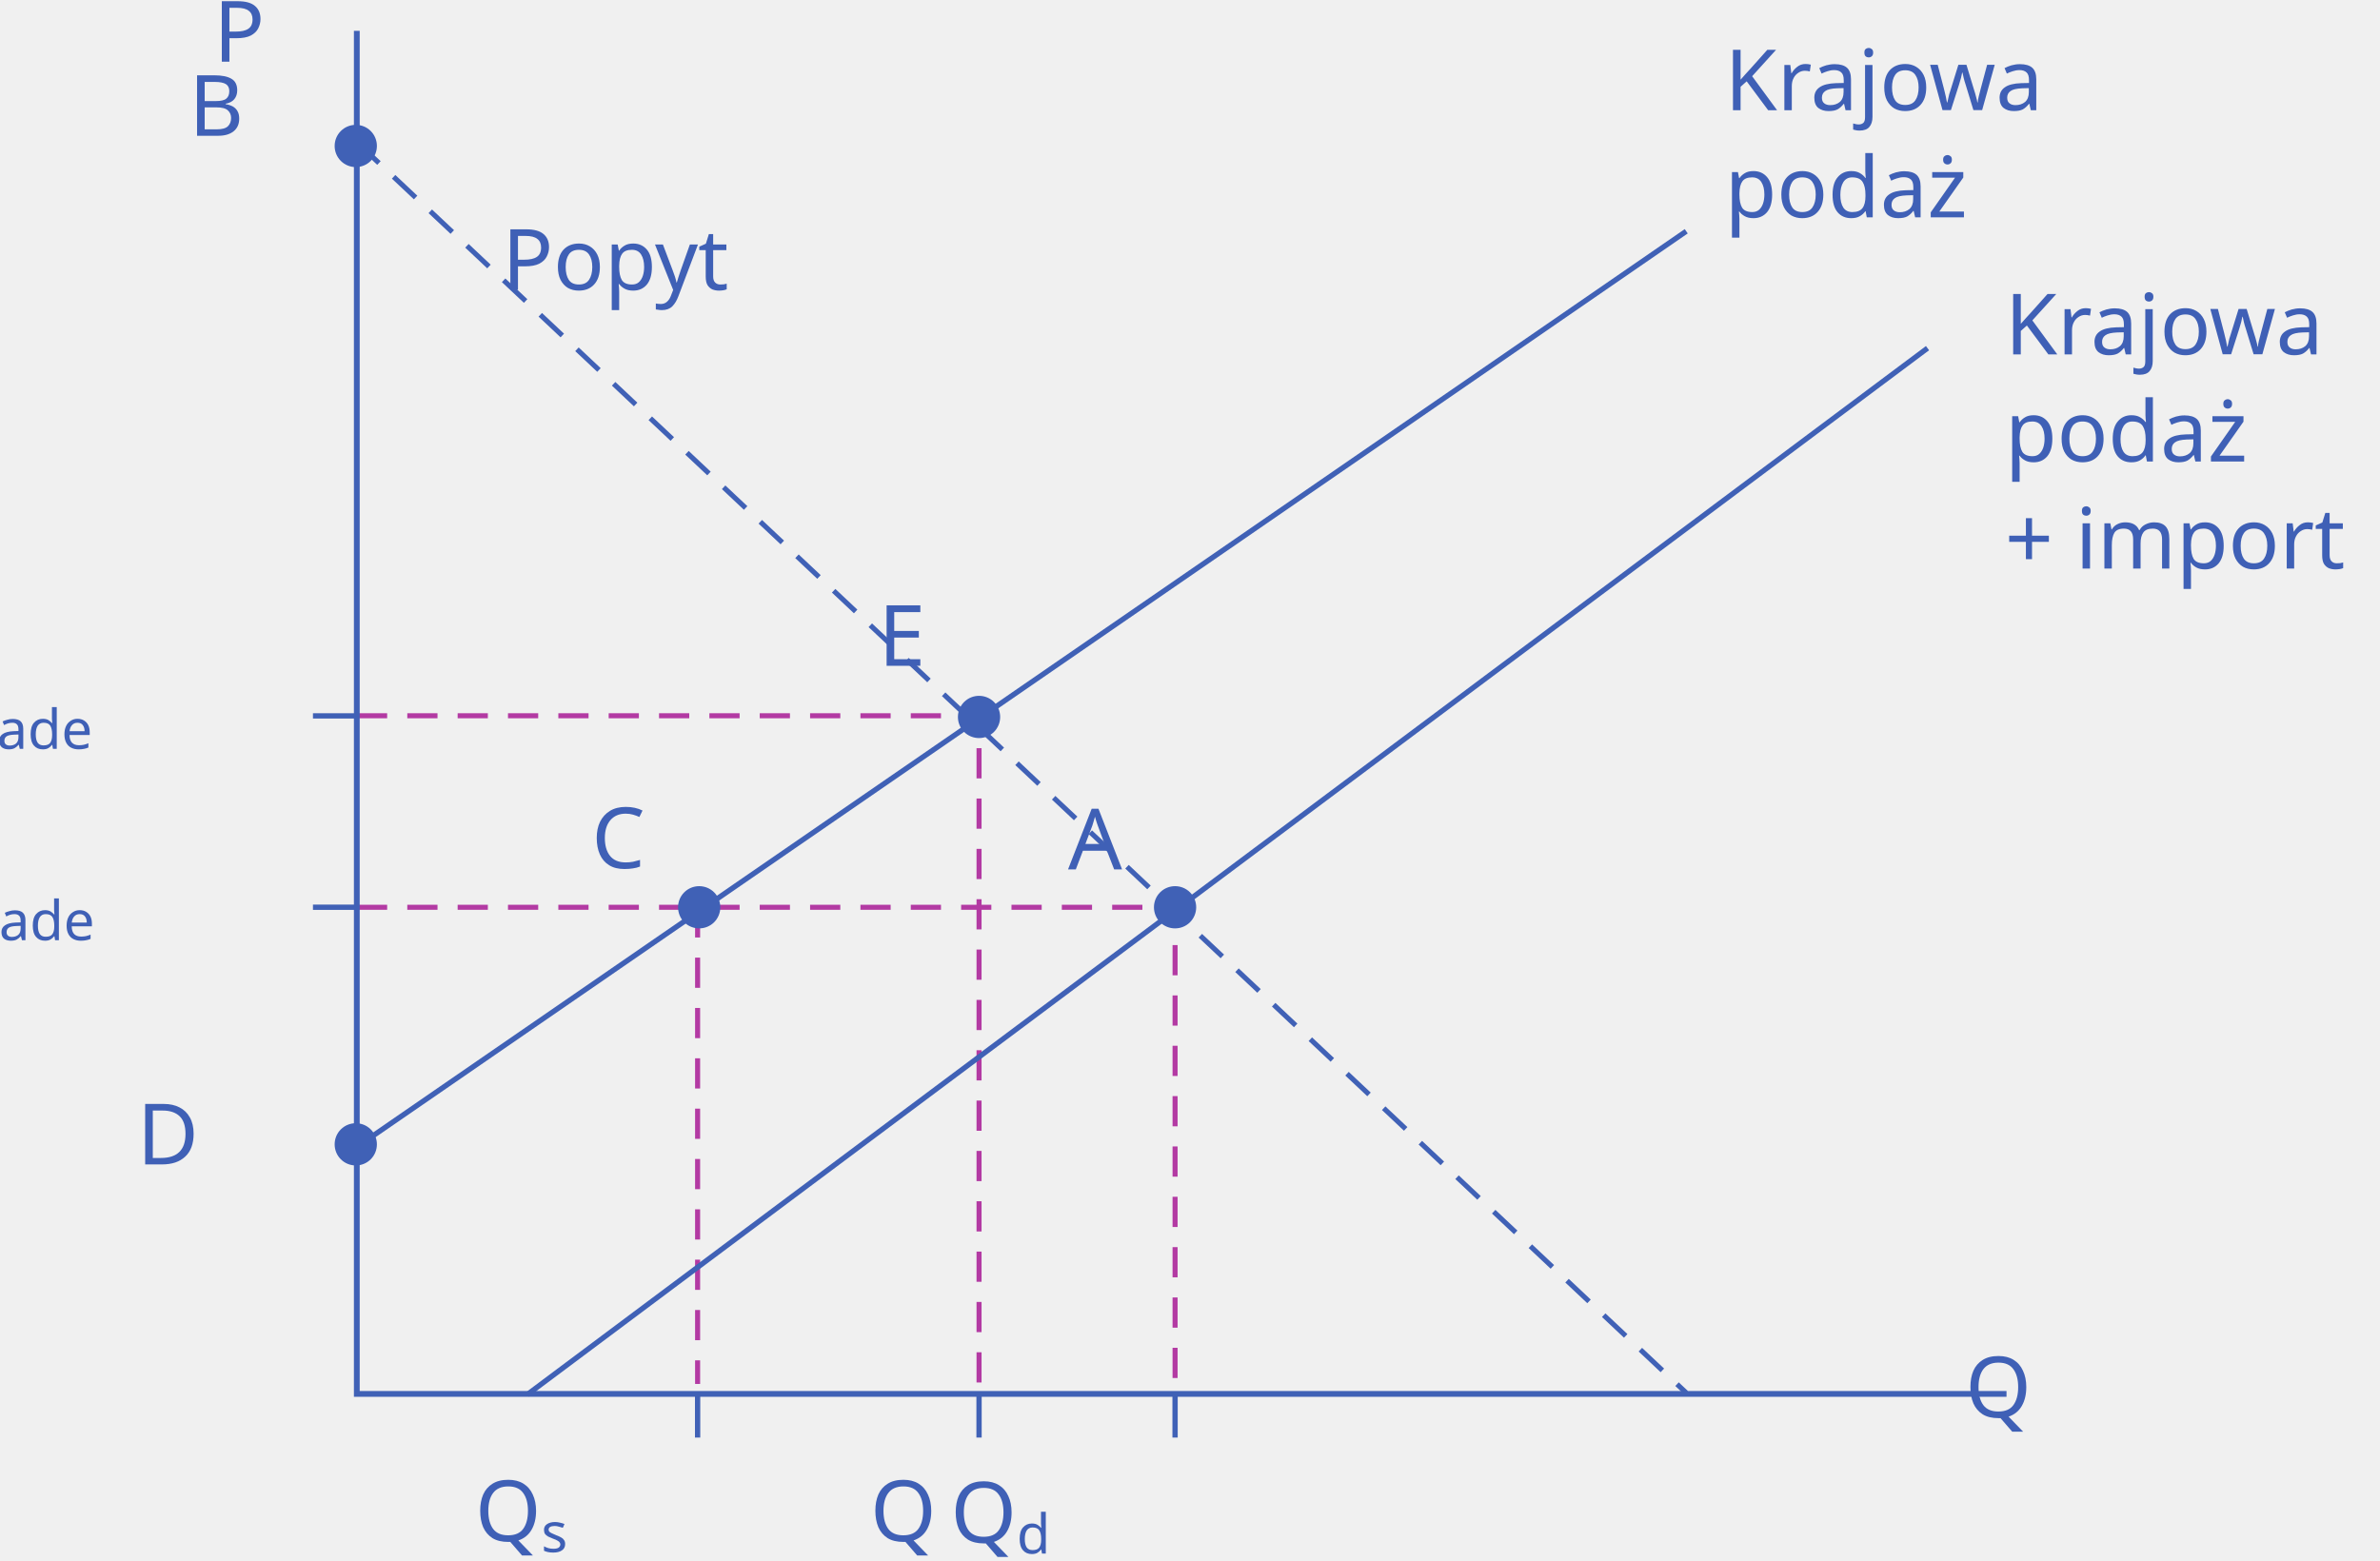
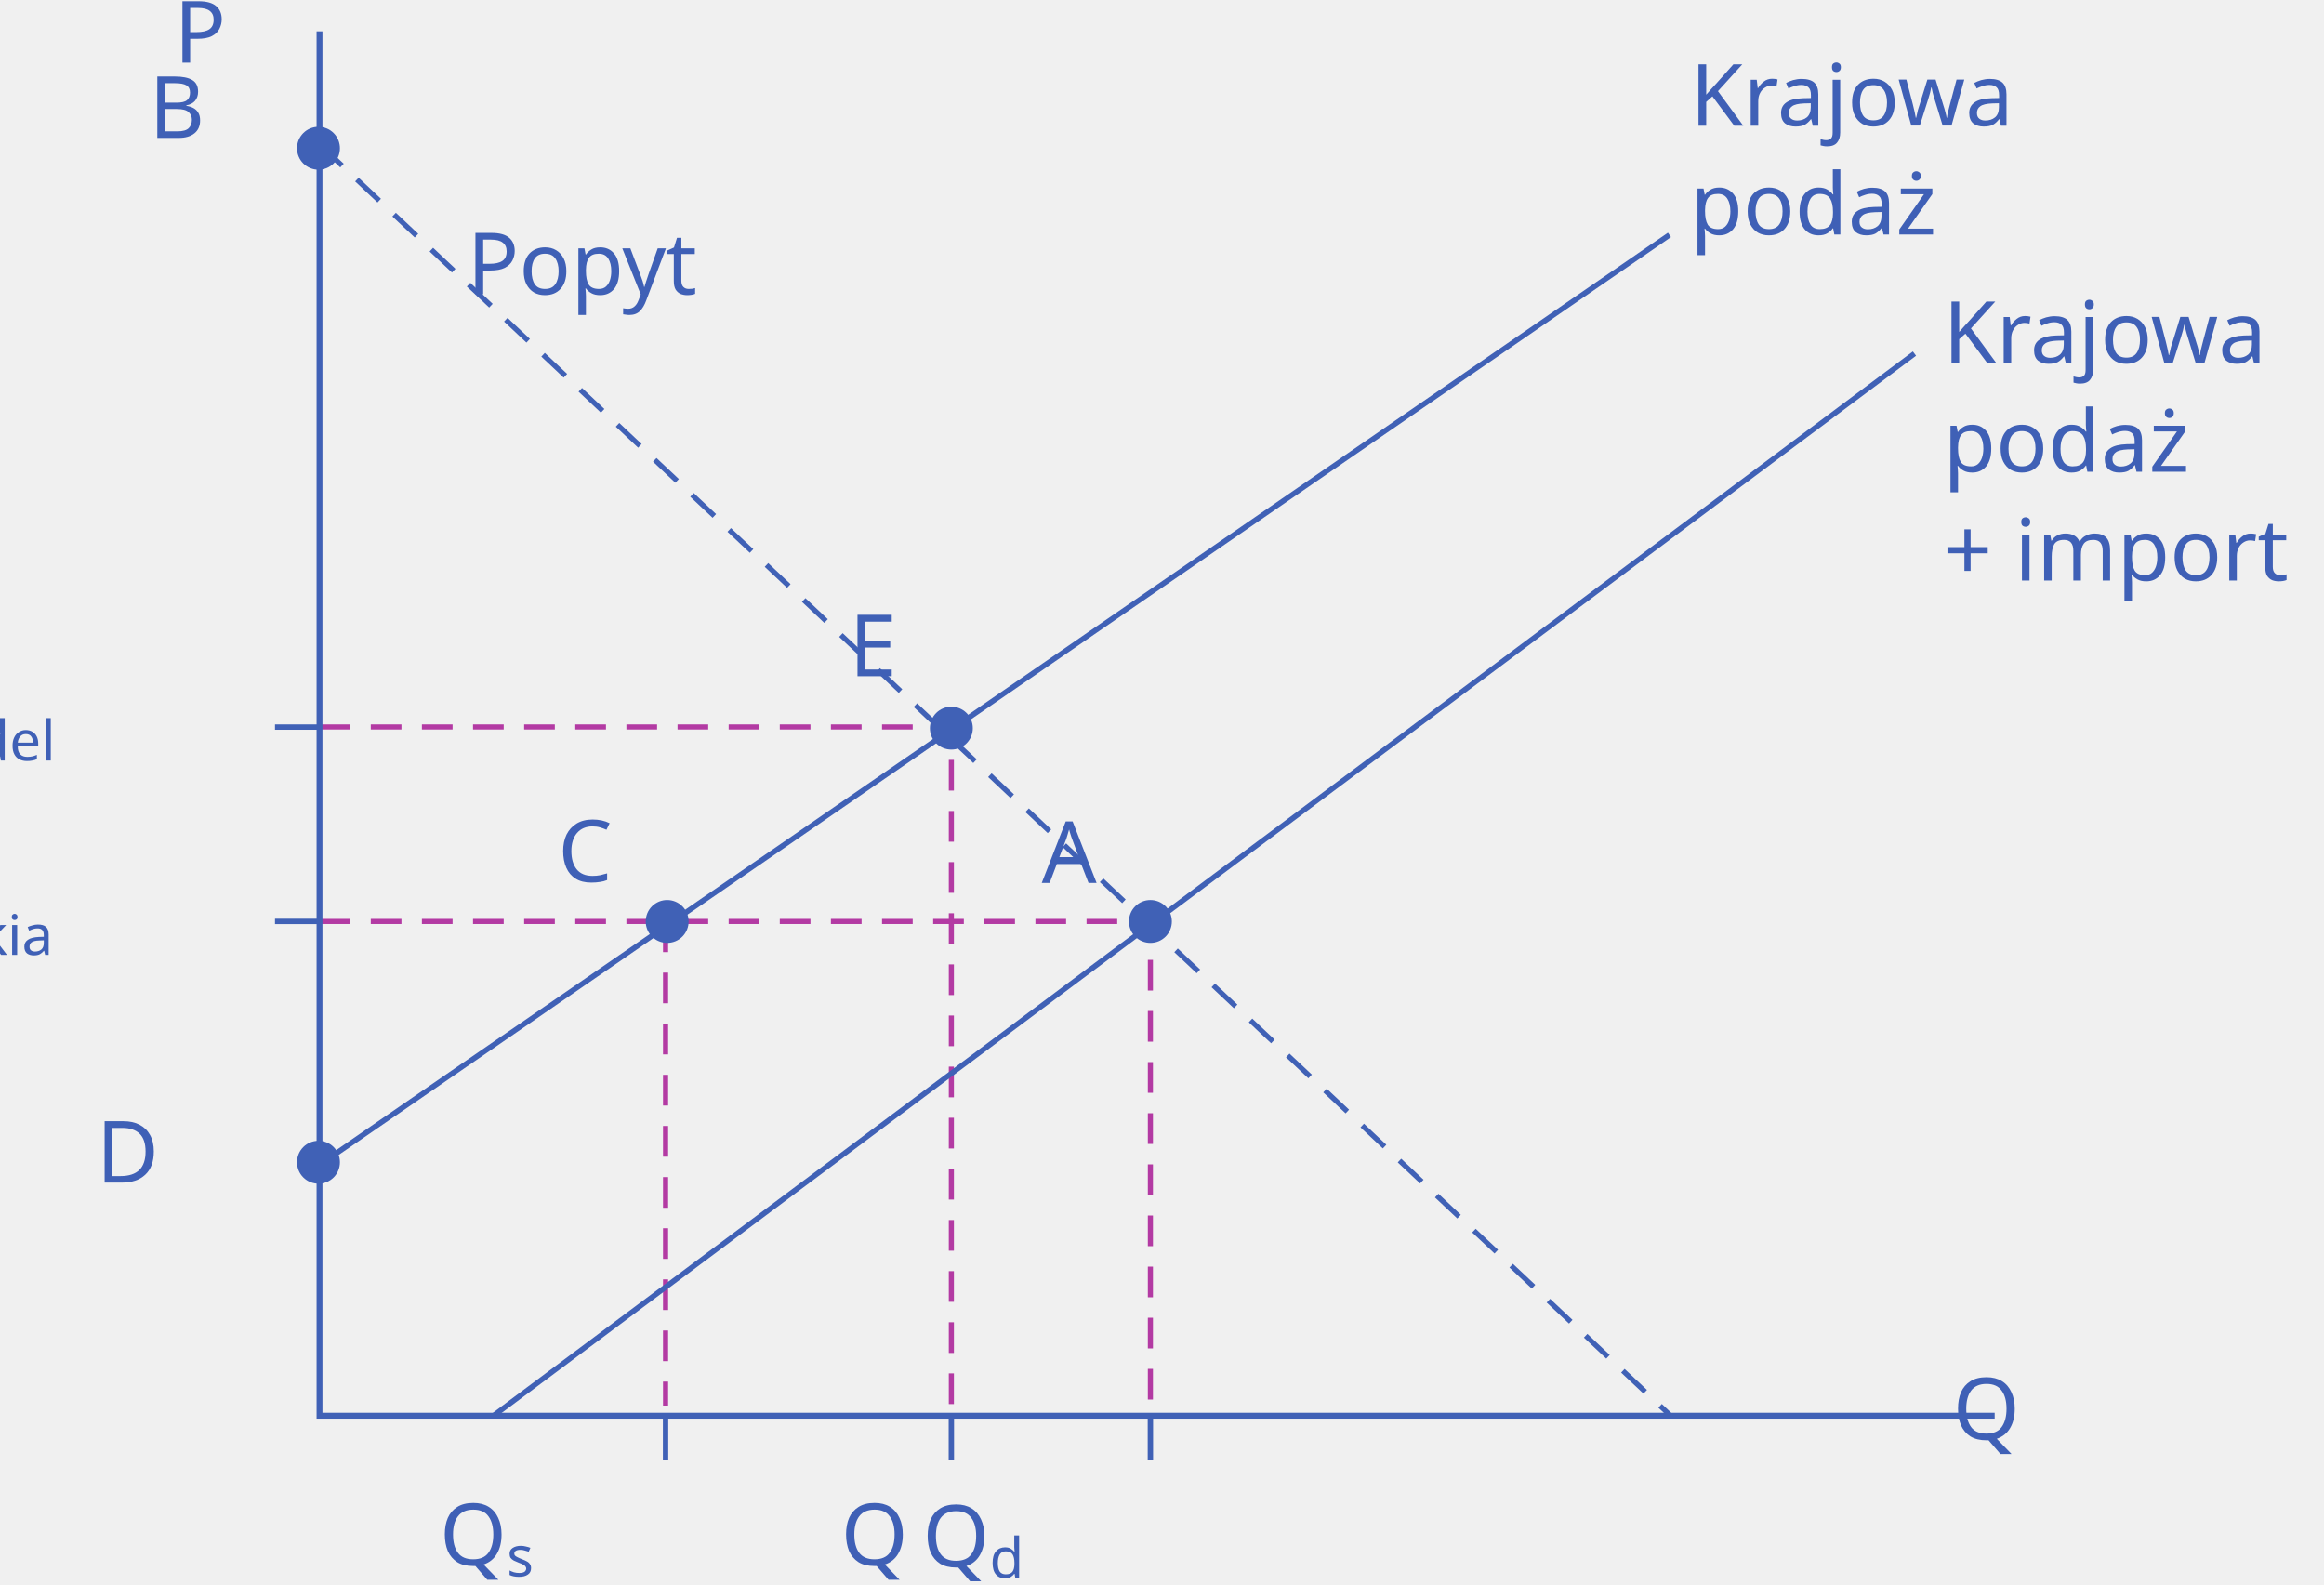
- <svg xmlns="http://www.w3.org/2000/svg" version="1.1" id="svg70559" width="300.069" height="196.755" viewBox="0 0 300.069 196.755">
+ <svg xmlns="http://www.w3.org/2000/svg" version="1.1" id="svg70559" width="288.556" height="196.755" viewBox="0 0 288.556 196.755">
  <defs id="defs70563">
    <rect x="342.298" y="42.082" width="4250.575" height="98.105" id="rect7449" />
  </defs>
-   <g id="g70567" transform="matrix(1.333333,0,0,-1.333333,3.247965,245.7565)">
-     <g id="g1">
+   <g id="g70567" transform="matrix(1.333333,0,0,-1.333333,-2.065815,245.7565)">
+     <g id="g2">
      <path d="m 63.529,98.51 v -45.081" style="fill:none;stroke:#b33aa3;stroke-width:0.476;stroke-linecap:butt;stroke-linejoin:miter;stroke-miterlimit:4;stroke-dasharray:2.857, 1.904;stroke-dashoffset:0;stroke-opacity:1" id="path70573" />
      <path d="m 31.316,116.624 h 58.826 V 52.671" style="fill:none;stroke:#b33aa3;stroke-width:0.476;stroke-linecap:butt;stroke-linejoin:miter;stroke-miterlimit:4;stroke-dasharray:2.857, 1.904;stroke-dashoffset:0;stroke-opacity:1" id="path70575" />
      <path d="m 31.316,98.51 h 77.362 v -45.986" style="fill:none;stroke:#b33aa3;stroke-width:0.476;stroke-linecap:butt;stroke-linejoin:miter;stroke-miterlimit:4;stroke-dasharray:2.857, 1.904;stroke-dashoffset:0;stroke-opacity:1" id="path70577" />
      <path d="m 108.678,52.487 v -4.129" style="fill:none;stroke:#4061b6;stroke-width:0.5;stroke-linecap:butt;stroke-linejoin:miter;stroke-miterlimit:4;stroke-dasharray:none;stroke-opacity:1" id="path70579" />
      <path d="M 63.529,52.415 V 48.358" style="fill:none;stroke:#4061b6;stroke-width:0.5;stroke-linecap:butt;stroke-linejoin:miter;stroke-miterlimit:4;stroke-dasharray:none;stroke-opacity:1" id="path70581" />
      <path d="m 90.142,52.487 v -4.129" style="fill:none;stroke:#4061b6;stroke-width:0.5;stroke-linecap:butt;stroke-linejoin:miter;stroke-miterlimit:4;stroke-dasharray:none;stroke-opacity:1" id="path70583" />
      <path d="m 27.157,116.612 h 4.232" style="fill:none;stroke:#4061b6;stroke-width:0.5;stroke-linecap:butt;stroke-linejoin:miter;stroke-miterlimit:4;stroke-dasharray:none;stroke-opacity:1" id="path70585" />
      <path d="m 27.157,98.514 h 4.232" style="fill:none;stroke:#4061b6;stroke-width:0.5;stroke-linecap:butt;stroke-linejoin:miter;stroke-miterlimit:4;stroke-dasharray:none;stroke-opacity:1" id="path70587" />
      <path d="M 187.299,52.487 H 31.303 V 181.401" style="fill:none;stroke:#4061b6;stroke-width:0.547;stroke-linecap:butt;stroke-linejoin:miter;stroke-miterlimit:4;stroke-dasharray:none;stroke-opacity:1" id="path70589" />
      <path d="M 31.206,75.778 157.014,162.444" style="fill:none;stroke:#4061b6;stroke-width:0.5;stroke-linecap:butt;stroke-linejoin:miter;stroke-miterlimit:4;stroke-dasharray:none;stroke-opacity:1" id="path70645" />
      <path d="M 47.426,52.428 179.83,151.391" style="fill:none;stroke:#4061b6;stroke-width:0.5;stroke-linecap:butt;stroke-linejoin:miter;stroke-miterlimit:4;stroke-dasharray:none;stroke-opacity:1" id="path70647" />
      <path d="M 31.316,170.858 157.014,52.589" style="fill:none;stroke:#4061b6;stroke-width:0.476;stroke-linecap:butt;stroke-linejoin:miter;stroke-miterlimit:4;stroke-dasharray:2.857, 1.904;stroke-dashoffset:0;stroke-opacity:1" id="path70649" />
      <path d="m 91.556,117.924 c 0.778,-0.777 0.778,-2.05 0,-2.828 -0.777,-0.777 -2.05,-0.777 -2.828,0 -0.778,0.778 -0.778,2.051 0,2.828 0.778,0.779 2.051,0.779 2.828,0" style="fill:#4061b6;fill-opacity:1;fill-rule:nonzero;stroke:none;stroke-width:0.1" id="path70651" />
      <path d="m 110.092,99.924 c 0.778,-0.777 0.778,-2.05 0,-2.828 -0.777,-0.777 -2.05,-0.777 -2.828,0 -0.777,0.778 -0.777,2.051 0,2.828 0.778,0.778 2.051,0.778 2.828,0" style="fill:#4061b6;fill-opacity:1;fill-rule:nonzero;stroke:none;stroke-width:0.1" id="path70653" />
      <path d="m 65.092,99.924 c 0.778,-0.777 0.778,-2.05 0,-2.828 -0.778,-0.777 -2.05,-0.777 -2.828,0 -0.778,0.778 -0.778,2.051 0,2.828 0.778,0.778 2.05,0.778 2.828,0" style="fill:#4061b6;fill-opacity:1;fill-rule:nonzero;stroke:none;stroke-width:0.1" id="path70655" />
      <path d="m 32.62,171.926 c 0.778,-0.778 0.778,-2.05 0,-2.828 -0.778,-0.778 -2.05,-0.778 -2.828,0 -0.778,0.778 -0.778,2.05 0,2.828 0.778,0.778 2.05,0.778 2.828,0" style="fill:#4061b6;fill-opacity:1;fill-rule:nonzero;stroke:none;stroke-width:0.1" id="path70657" />
      <path d="m 32.62,77.505 c 0.778,-0.779 0.778,-2.051 0,-2.829 -0.778,-0.778 -2.05,-0.778 -2.828,0 -0.778,0.778 -0.778,2.05 0,2.829 0.778,0.777 2.05,0.777 2.828,0" style="fill:#4061b6;fill-opacity:1;fill-rule:nonzero;stroke:none;stroke-width:0.1" id="path70665" />
      <text xml:space="preserve" style="font-variant:normal;font-weight:normal;font-size:8px;font-family:ArialMT;-inkscape-font-specification:ArialMT;writing-mode:lr-tb;fill:#3f60b6;fill-opacity:1;fill-rule:nonzero;stroke:none;stroke-width:1" id="text20116-1-3-7-8-7-29-1-4-4-6" x="20.712" y="-74.19" transform="scale(1,-1)">
        <tspan style="font-style:normal;font-variant:normal;font-weight:normal;font-stretch:normal;font-family:sans-serif;-inkscape-font-specification:sans-serif;text-align:center;text-anchor:middle;stroke-width:1" x="20.712" y="-74.19" id="tspan4232-0-4-6-5-31-5-3-8-1">D</tspan>
      </text>
      <text xml:space="preserve" style="font-variant:normal;font-weight:normal;font-size:8px;font-family:ArialMT;-inkscape-font-specification:ArialMT;writing-mode:lr-tb;fill:#3f60b6;fill-opacity:1;fill-rule:nonzero;stroke:none;stroke-width:1" id="text20116-1-3-7-8-7-29-1-4-72" x="63.316" y="-102.207" transform="scale(1,-1)">
        <tspan style="font-style:normal;font-variant:normal;font-weight:normal;font-stretch:normal;font-family:sans-serif;-inkscape-font-specification:sans-serif;text-align:center;text-anchor:middle;stroke-width:1" x="63.316" y="-102.207" id="tspan4232-0-4-6-5-31-5-3-7">C</tspan>
      </text>
      <text xml:space="preserve" style="font-variant:normal;font-weight:normal;font-size:8px;font-family:ArialMT;-inkscape-font-specification:ArialMT;writing-mode:lr-tb;fill:#3f60b6;fill-opacity:1;fill-rule:nonzero;stroke:none;stroke-width:1" id="text20116-1-3-7-8-7-29-1-4-72-6" x="25.299" y="-171.474" transform="scale(1,-1)">
        <tspan style="font-style:normal;font-variant:normal;font-weight:normal;font-stretch:normal;font-family:sans-serif;-inkscape-font-specification:sans-serif;text-align:center;text-anchor:middle;stroke-width:1" x="25.299" y="-171.474" id="tspan4232-0-4-6-5-31-5-3-7-3">B</tspan>
      </text>
      <text xml:space="preserve" style="font-variant:normal;font-weight:normal;font-size:8px;font-family:ArialMT;-inkscape-font-specification:ArialMT;writing-mode:lr-tb;fill:#3f60b6;fill-opacity:1;fill-rule:nonzero;stroke:none;stroke-width:1" id="text20116-1-3-7-8-7-29-1-4-72-9" x="63.027" y="-156.908" transform="scale(1,-1)">
        <tspan style="font-style:normal;font-variant:normal;font-weight:normal;font-stretch:normal;font-family:sans-serif;-inkscape-font-specification:sans-serif;text-align:center;text-anchor:middle;stroke-width:1" x="63.027" y="-156.908" id="tspan4232-0-4-6-5-31-5-3-7-4">Popyt</tspan>
      </text>
-       <text xml:space="preserve" style="font-variant:normal;font-weight:normal;font-size:8px;font-family:ArialMT;-inkscape-font-specification:ArialMT;writing-mode:lr-tb;fill:#3f60b6;fill-opacity:1;fill-rule:nonzero;stroke:none;stroke-width:1" id="text20116-1-3-7-8-7-29-1-4-72-8" x="10.188" y="-114.533" transform="scale(1,-1)">
-         <tspan style="font-style:normal;font-variant:normal;font-weight:normal;font-stretch:normal;font-family:sans-serif;-inkscape-font-specification:sans-serif;text-align:center;text-anchor:middle;stroke-width:1" x="10.188" y="-114.533" id="tspan4232-0-4-6-5-31-5-3-7-1">P<tspan style="font-size:65%;baseline-shift:sub" id="tspan7441">no trade</tspan>
+       <text xml:space="preserve" style="font-variant:normal;font-weight:normal;font-size:8px;font-family:ArialMT;-inkscape-font-specification:ArialMT;writing-mode:lr-tb;fill:#3f60b6;fill-opacity:1;fill-rule:nonzero;stroke:none;stroke-width:1" id="text20116-1-3-7-8-7-29-1-4-72-8" x="12.523" y="-114.533" transform="scale(1,-1)">
+         <tspan style="font-style:normal;font-variant:normal;font-weight:normal;font-stretch:normal;font-family:sans-serif;-inkscape-font-specification:sans-serif;text-align:center;text-anchor:middle;stroke-width:1" x="12.523" y="-114.533" id="tspan4232-0-4-6-5-31-5-3-7-1">P<tspan style="font-size:65%;baseline-shift:sub" id="tspan1">handel</tspan>
        </tspan>
      </text>
      <text xml:space="preserve" style="font-variant:normal;font-weight:normal;font-size:8px;font-family:ArialMT;-inkscape-font-specification:ArialMT;writing-mode:lr-tb;fill:#3f60b6;fill-opacity:1;fill-rule:nonzero;stroke:none;stroke-width:1" id="text20116-1-3-7-8-7-29-1-4-72-8-1" x="36.819" y="-178.485" transform="scale(1,-1)">
        <tspan style="font-style:normal;font-variant:normal;font-weight:normal;font-stretch:normal;font-family:sans-serif;-inkscape-font-specification:sans-serif;text-align:center;text-anchor:middle;stroke-width:1" x="36.819" y="-178.485" id="tspan4232-0-4-6-5-31-5-3-7-1-0">P<tspan style="font-size:65%;baseline-shift:sub" id="tspan7441-3" />
        </tspan>
      </text>
-       <text xml:space="preserve" style="font-variant:normal;font-weight:normal;font-size:8px;font-family:ArialMT;-inkscape-font-specification:ArialMT;writing-mode:lr-tb;fill:#3f60b6;fill-opacity:1;fill-rule:nonzero;stroke:none;stroke-width:1" id="text20116-1-3-7-8-7-29-1-4-72-2" x="14.253" y="-96.434" transform="scale(1,-1)">
-         <tspan style="font-style:normal;font-variant:normal;font-weight:normal;font-stretch:normal;font-family:sans-serif;-inkscape-font-specification:sans-serif;text-align:center;text-anchor:middle;stroke-width:1" x="14.253" y="-96.434" id="tspan4232-0-4-6-5-31-5-3-7-9">P<tspan style="font-size:65%;baseline-shift:sub" id="tspan7443">trade</tspan>
+       <text xml:space="preserve" style="font-variant:normal;font-weight:normal;font-size:8px;font-family:ArialMT;-inkscape-font-specification:ArialMT;writing-mode:lr-tb;fill:#3f60b6;fill-opacity:1;fill-rule:nonzero;stroke:none;stroke-width:1" id="text20116-1-3-7-8-7-29-1-4-72-2" x="12.272" y="-96.434" transform="scale(1,-1)">
+         <tspan style="font-style:normal;font-variant:normal;font-weight:normal;font-stretch:normal;font-family:sans-serif;-inkscape-font-specification:sans-serif;text-align:center;text-anchor:middle;stroke-width:1" x="12.272" y="-96.434" id="tspan4232-0-4-6-5-31-5-3-7-9">P<tspan style="font-size:65%;baseline-shift:sub" id="tspan2">atarkia</tspan>
        </tspan>
      </text>
      <text xml:space="preserve" style="font-variant:normal;font-weight:normal;font-size:8px;font-family:ArialMT;-inkscape-font-specification:ArialMT;writing-mode:lr-tb;fill:#3f60b6;fill-opacity:1;fill-rule:nonzero;stroke:none;stroke-width:1" id="text20116-1-3-7-8-7-29-1-4-72-3" x="63.5" y="-38.566" transform="scale(1,-1)">
        <tspan style="font-style:normal;font-variant:normal;font-weight:normal;font-stretch:normal;font-family:sans-serif;-inkscape-font-specification:sans-serif;text-align:center;text-anchor:middle;stroke-width:1" x="63.5" y="-38.566" id="tspan4232-0-4-6-5-31-5-3-7-90">Q<tspan style="font-size:65%;baseline-shift:sub" id="tspan456">s</tspan>
        </tspan>
      </text>
      <text xml:space="preserve" style="font-variant:normal;font-weight:normal;font-size:8px;font-family:ArialMT;-inkscape-font-specification:ArialMT;writing-mode:lr-tb;fill:#3f60b6;fill-opacity:1;fill-rule:nonzero;stroke:none;stroke-width:1" id="text20116-1-3-7-8-7-29-1-4-72-88" x="90.259" y="-38.566" transform="scale(1,-1)">
        <tspan style="font-style:normal;font-variant:normal;font-weight:normal;font-stretch:normal;font-family:sans-serif;-inkscape-font-specification:sans-serif;text-align:center;text-anchor:middle;stroke-width:1" x="90.259" y="-38.566" id="tspan4232-0-4-6-5-31-5-3-7-5">Q</tspan>
      </text>
      <text xml:space="preserve" style="font-variant:normal;font-weight:normal;font-size:8px;font-family:ArialMT;-inkscape-font-specification:ArialMT;writing-mode:lr-tb;fill:#3f60b6;fill-opacity:1;fill-rule:nonzero;stroke:none;stroke-width:1" id="text20116-1-3-7-8-7-29-1-4-72-09" x="108.817" y="-38.425" transform="scale(1,-1)">
        <tspan style="font-style:normal;font-variant:normal;font-weight:normal;font-stretch:normal;font-family:sans-serif;-inkscape-font-specification:sans-serif;text-align:center;text-anchor:middle;stroke-width:1" x="108.817" y="-38.425" id="tspan4232-0-4-6-5-31-5-3-7-63">Q<tspan style="font-size:65%;baseline-shift:sub" id="tspan458">d</tspan>
        </tspan>
      </text>
      <text xml:space="preserve" style="font-variant:normal;font-weight:normal;font-size:8px;font-family:ArialMT;-inkscape-font-specification:ArialMT;writing-mode:lr-tb;fill:#3f60b6;fill-opacity:1;fill-rule:nonzero;stroke:none;stroke-width:1" id="text20116-1-3-7-8-7-29-1-4-72-85" x="193.806" y="-50.271" transform="scale(1,-1)">
        <tspan style="font-style:normal;font-variant:normal;font-weight:normal;font-stretch:normal;font-family:sans-serif;-inkscape-font-specification:sans-serif;text-align:center;text-anchor:middle;stroke-width:1" x="193.806" y="-50.271" id="tspan4232-0-4-6-5-31-5-3-7-61">Q</tspan>
      </text>
-       <text xml:space="preserve" style="font-variant:normal;font-weight:normal;font-size:8px;font-family:ArialMT;-inkscape-font-specification:ArialMT;text-align:start;writing-mode:lr-tb;text-anchor:start;fill:#3f60b6;fill-opacity:1;fill-rule:nonzero;stroke:none;stroke-width:1" id="text20116-1-3-7-8-7-29-1-4-72-1" x="160.653" y="-173.888" transform="scale(1,-1)">
-         <tspan style="font-style:normal;font-variant:normal;font-weight:normal;font-stretch:normal;font-family:sans-serif;-inkscape-font-specification:sans-serif;text-align:start;text-anchor:start;stroke-width:1" x="160.653" y="-173.888" id="tspan7445">Krajowa</tspan>
-         <tspan style="font-style:normal;font-variant:normal;font-weight:normal;font-stretch:normal;font-family:sans-serif;-inkscape-font-specification:sans-serif;text-align:start;text-anchor:start;stroke-width:1" x="160.653" y="-163.761" id="tspan1969">podaż</tspan>
+       <text xml:space="preserve" style="font-variant:normal;font-weight:normal;font-size:8px;font-family:ArialMT;-inkscape-font-specification:ArialMT;text-align:start;writing-mode:lr-tb;text-anchor:start;fill:#3f60b6;fill-opacity:1;fill-rule:nonzero;stroke:none;stroke-width:1" id="text20116-1-3-7-8-7-29-1-4-72-1" x="158.939" y="-172.608" transform="scale(1,-1)">
+         <tspan style="font-style:normal;font-variant:normal;font-weight:normal;font-stretch:normal;font-family:sans-serif;-inkscape-font-specification:sans-serif;text-align:start;text-anchor:start;stroke-width:1" x="158.939" y="-172.608" id="tspan7445">Krajowa</tspan>
+         <tspan style="font-style:normal;font-variant:normal;font-weight:normal;font-stretch:normal;font-family:sans-serif;-inkscape-font-specification:sans-serif;text-align:start;text-anchor:start;stroke-width:1" x="158.939" y="-162.481" id="tspan1969">podaż</tspan>
      </text>
-       <text xml:space="preserve" style="font-variant:normal;font-weight:normal;font-size:8px;font-family:ArialMT;-inkscape-font-specification:ArialMT;text-align:start;writing-mode:lr-tb;text-anchor:start;fill:#3f60b6;fill-opacity:1;fill-rule:nonzero;stroke:none;stroke-width:1" id="text20116-1-3-7-8-7-29-1-4-72-84" x="187.147" y="-150.797" transform="scale(1,-1)">
-         <tspan style="font-style:normal;font-variant:normal;font-weight:normal;font-stretch:normal;font-family:sans-serif;-inkscape-font-specification:sans-serif;text-align:start;text-anchor:start;stroke-width:1" x="187.147" y="-150.797" id="tspan7455">Krajowa</tspan>
-         <tspan style="font-style:normal;font-variant:normal;font-weight:normal;font-stretch:normal;font-family:sans-serif;-inkscape-font-specification:sans-serif;text-align:start;text-anchor:start;stroke-width:1" x="187.147" y="-140.67" id="tspan1978">podaż</tspan>
-         <tspan style="font-style:normal;font-variant:normal;font-weight:normal;font-stretch:normal;font-family:sans-serif;-inkscape-font-specification:sans-serif;text-align:start;text-anchor:start;stroke-width:1" x="187.147" y="-130.543" id="tspan1976">+ import</tspan>
+       <text xml:space="preserve" style="font-variant:normal;font-weight:normal;font-size:8px;font-family:ArialMT;-inkscape-font-specification:ArialMT;text-align:start;writing-mode:lr-tb;text-anchor:start;fill:#3f60b6;fill-opacity:1;fill-rule:nonzero;stroke:none;stroke-width:1" id="text20116-1-3-7-8-7-29-1-4-72-84" x="182.498" y="-150.515" transform="scale(1,-1)">
+         <tspan style="font-style:normal;font-variant:normal;font-weight:normal;font-stretch:normal;font-family:sans-serif;-inkscape-font-specification:sans-serif;text-align:start;text-anchor:start;stroke-width:1" x="182.498" y="-150.515" id="tspan7455">Krajowa</tspan>
+         <tspan style="font-style:normal;font-variant:normal;font-weight:normal;font-stretch:normal;font-family:sans-serif;-inkscape-font-specification:sans-serif;text-align:start;text-anchor:start;stroke-width:1" x="182.498" y="-140.388" id="tspan1978">podaż</tspan>
+         <tspan style="font-style:normal;font-variant:normal;font-weight:normal;font-stretch:normal;font-family:sans-serif;-inkscape-font-specification:sans-serif;text-align:start;text-anchor:start;stroke-width:1" x="182.498" y="-130.261" id="tspan1976">+ import</tspan>
      </text>
      <text xml:space="preserve" style="font-variant:normal;font-weight:normal;font-size:8px;font-family:ArialMT;-inkscape-font-specification:ArialMT;writing-mode:lr-tb;fill:#3f60b6;fill-opacity:1;fill-rule:nonzero;stroke:none;stroke-width:1" id="text20116-1-3-7-8-7-29-1-4-72-0" x="108.396" y="-102.094" transform="scale(1,-1)">
        <tspan style="font-style:normal;font-variant:normal;font-weight:normal;font-stretch:normal;font-family:sans-serif;-inkscape-font-specification:sans-serif;text-align:center;text-anchor:middle;stroke-width:1" x="108.396" y="-102.094" id="tspan4232-0-4-6-5-31-5-3-7-6">A</tspan>
      </text>
      <text xml:space="preserve" style="font-variant:normal;font-weight:normal;font-size:8px;font-family:ArialMT;-inkscape-font-specification:ArialMT;writing-mode:lr-tb;fill:#3f60b6;fill-opacity:1;fill-rule:nonzero;stroke:none;stroke-width:1" id="text20116-1-3-7-8-7-29-1-4-2-1" x="90.124" y="-121.348" transform="scale(1,-1)">
        <tspan style="font-style:normal;font-variant:normal;font-weight:normal;font-stretch:normal;font-family:sans-serif;-inkscape-font-specification:sans-serif;text-align:center;text-anchor:middle;stroke-width:1" x="90.124" y="-121.348" id="tspan4232-0-4-6-5-31-5-3-2-5">E</tspan>
      </text>
    </g>
    <text xml:space="preserve" transform="matrix(0.75,0,0,-0.75,0,200.05)" id="text7447" style="font-size:8px;white-space:pre;shape-inside:url(#rect7449);display:inline;fill:#ffffff;stroke-width:0.667" />
  </g>
</svg>
